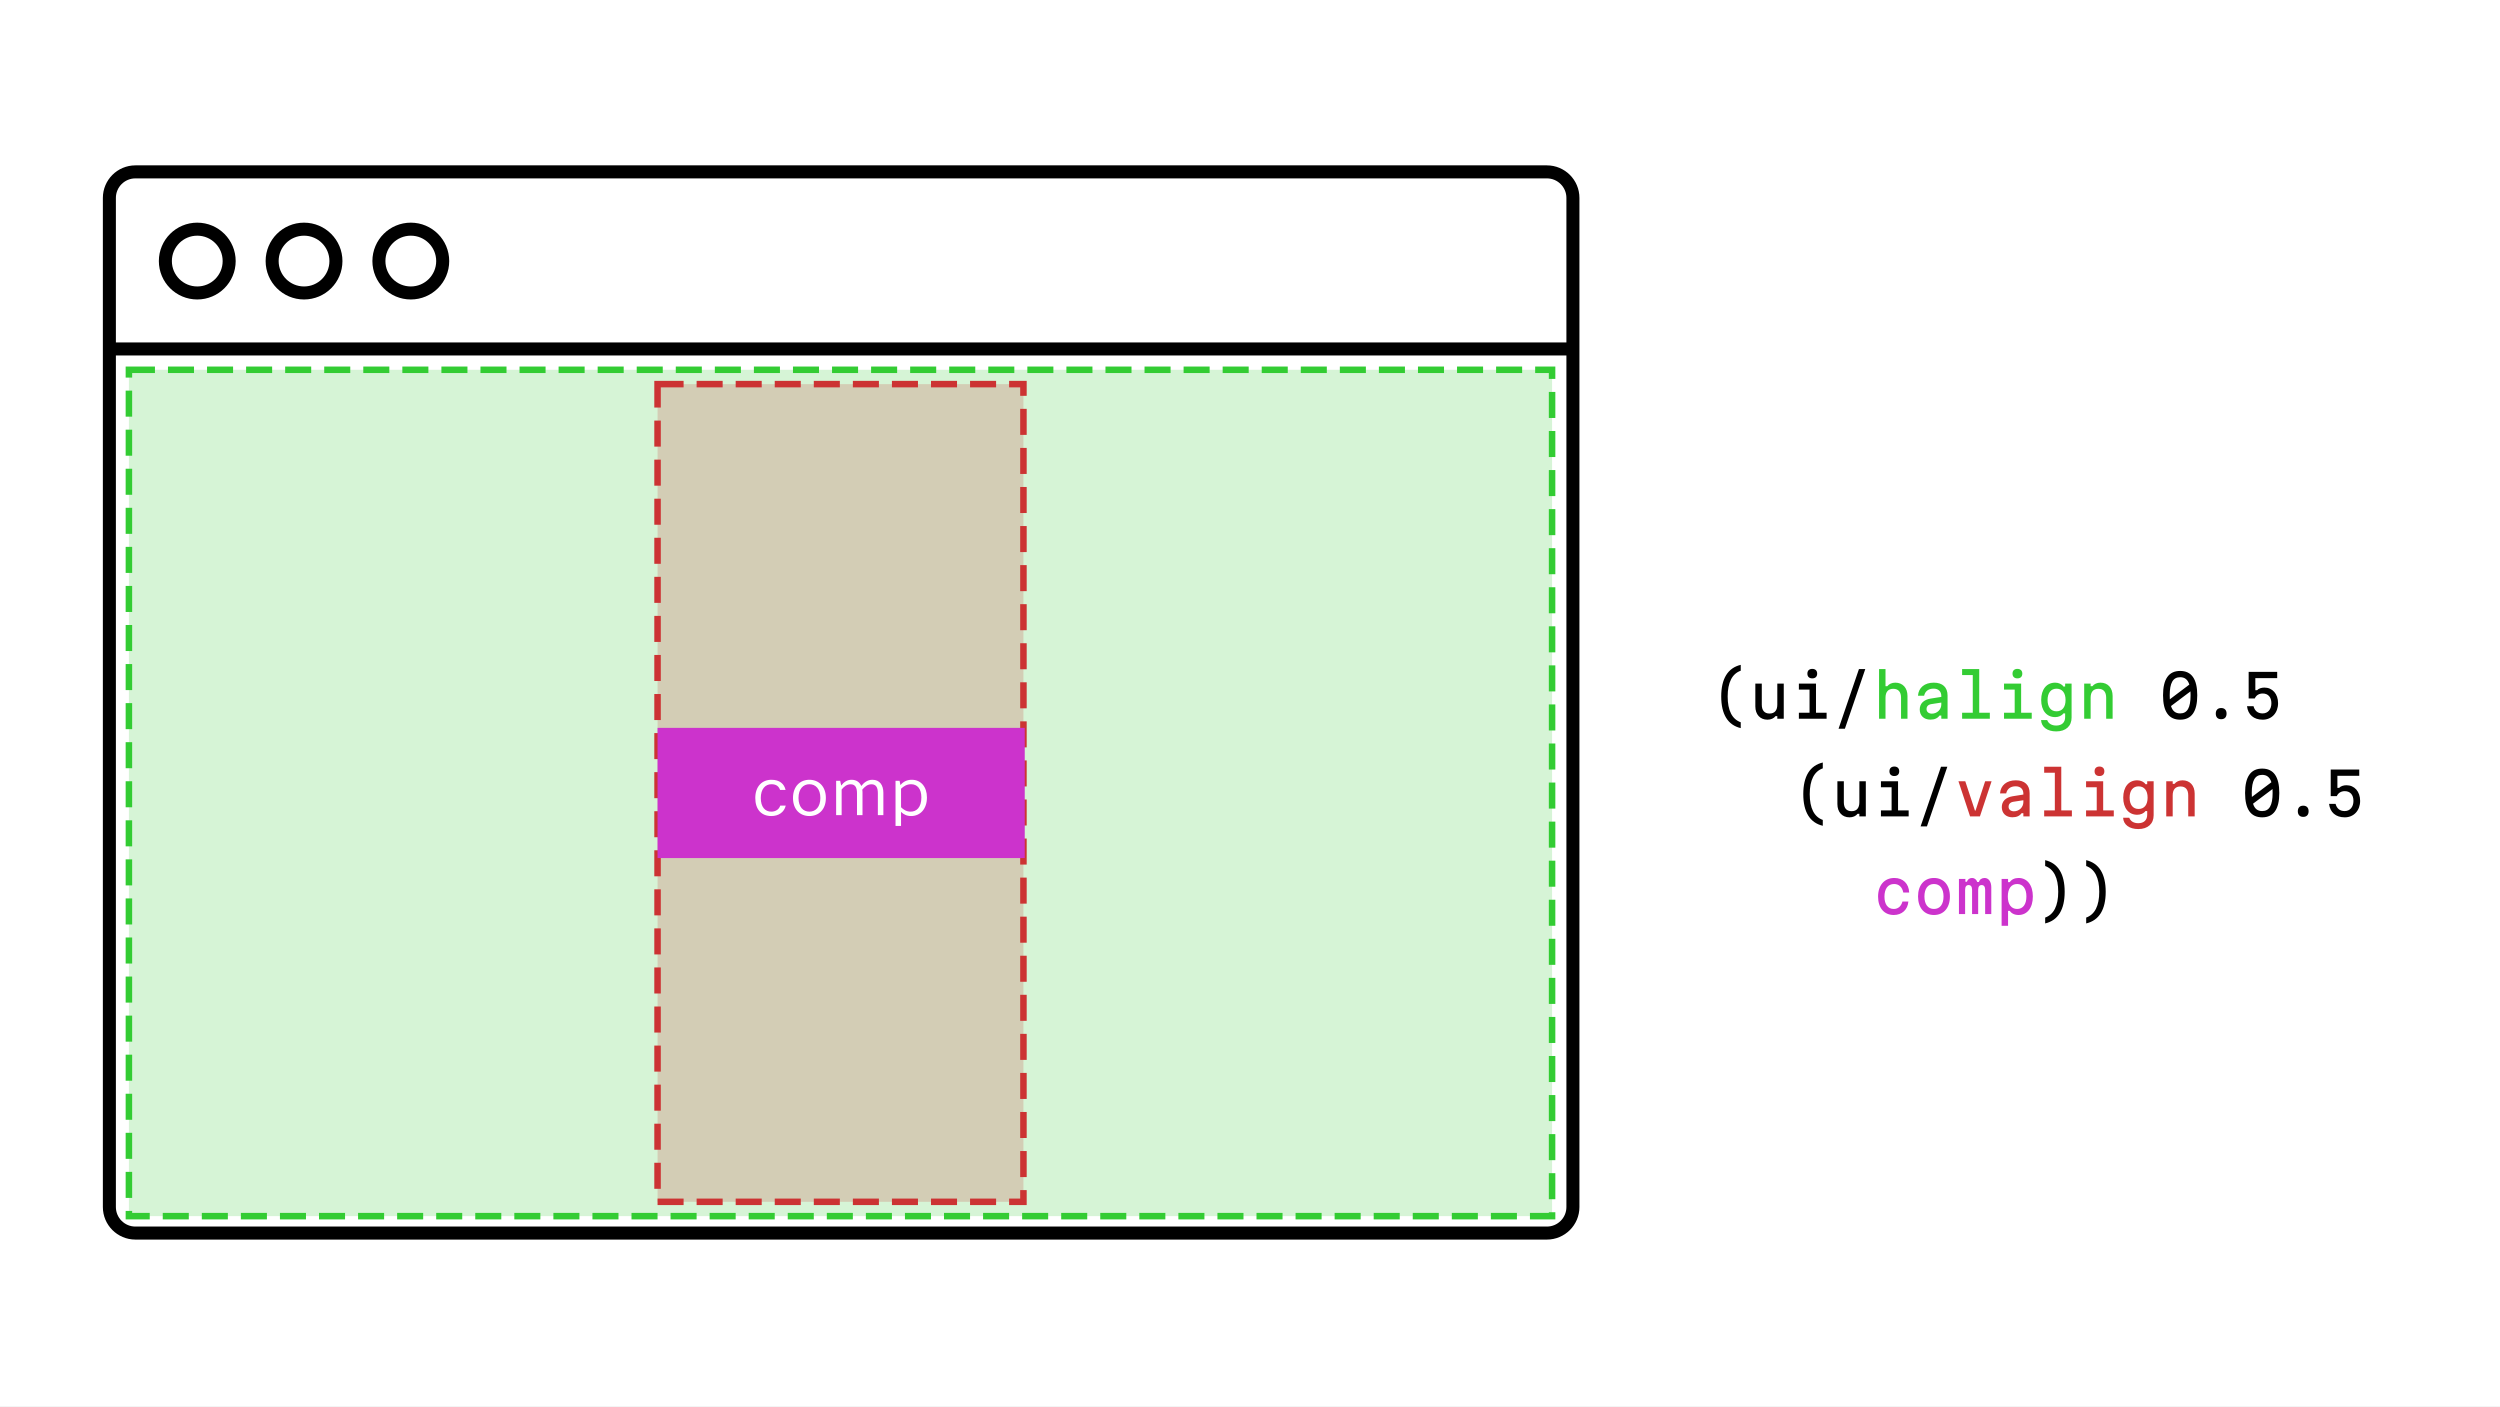
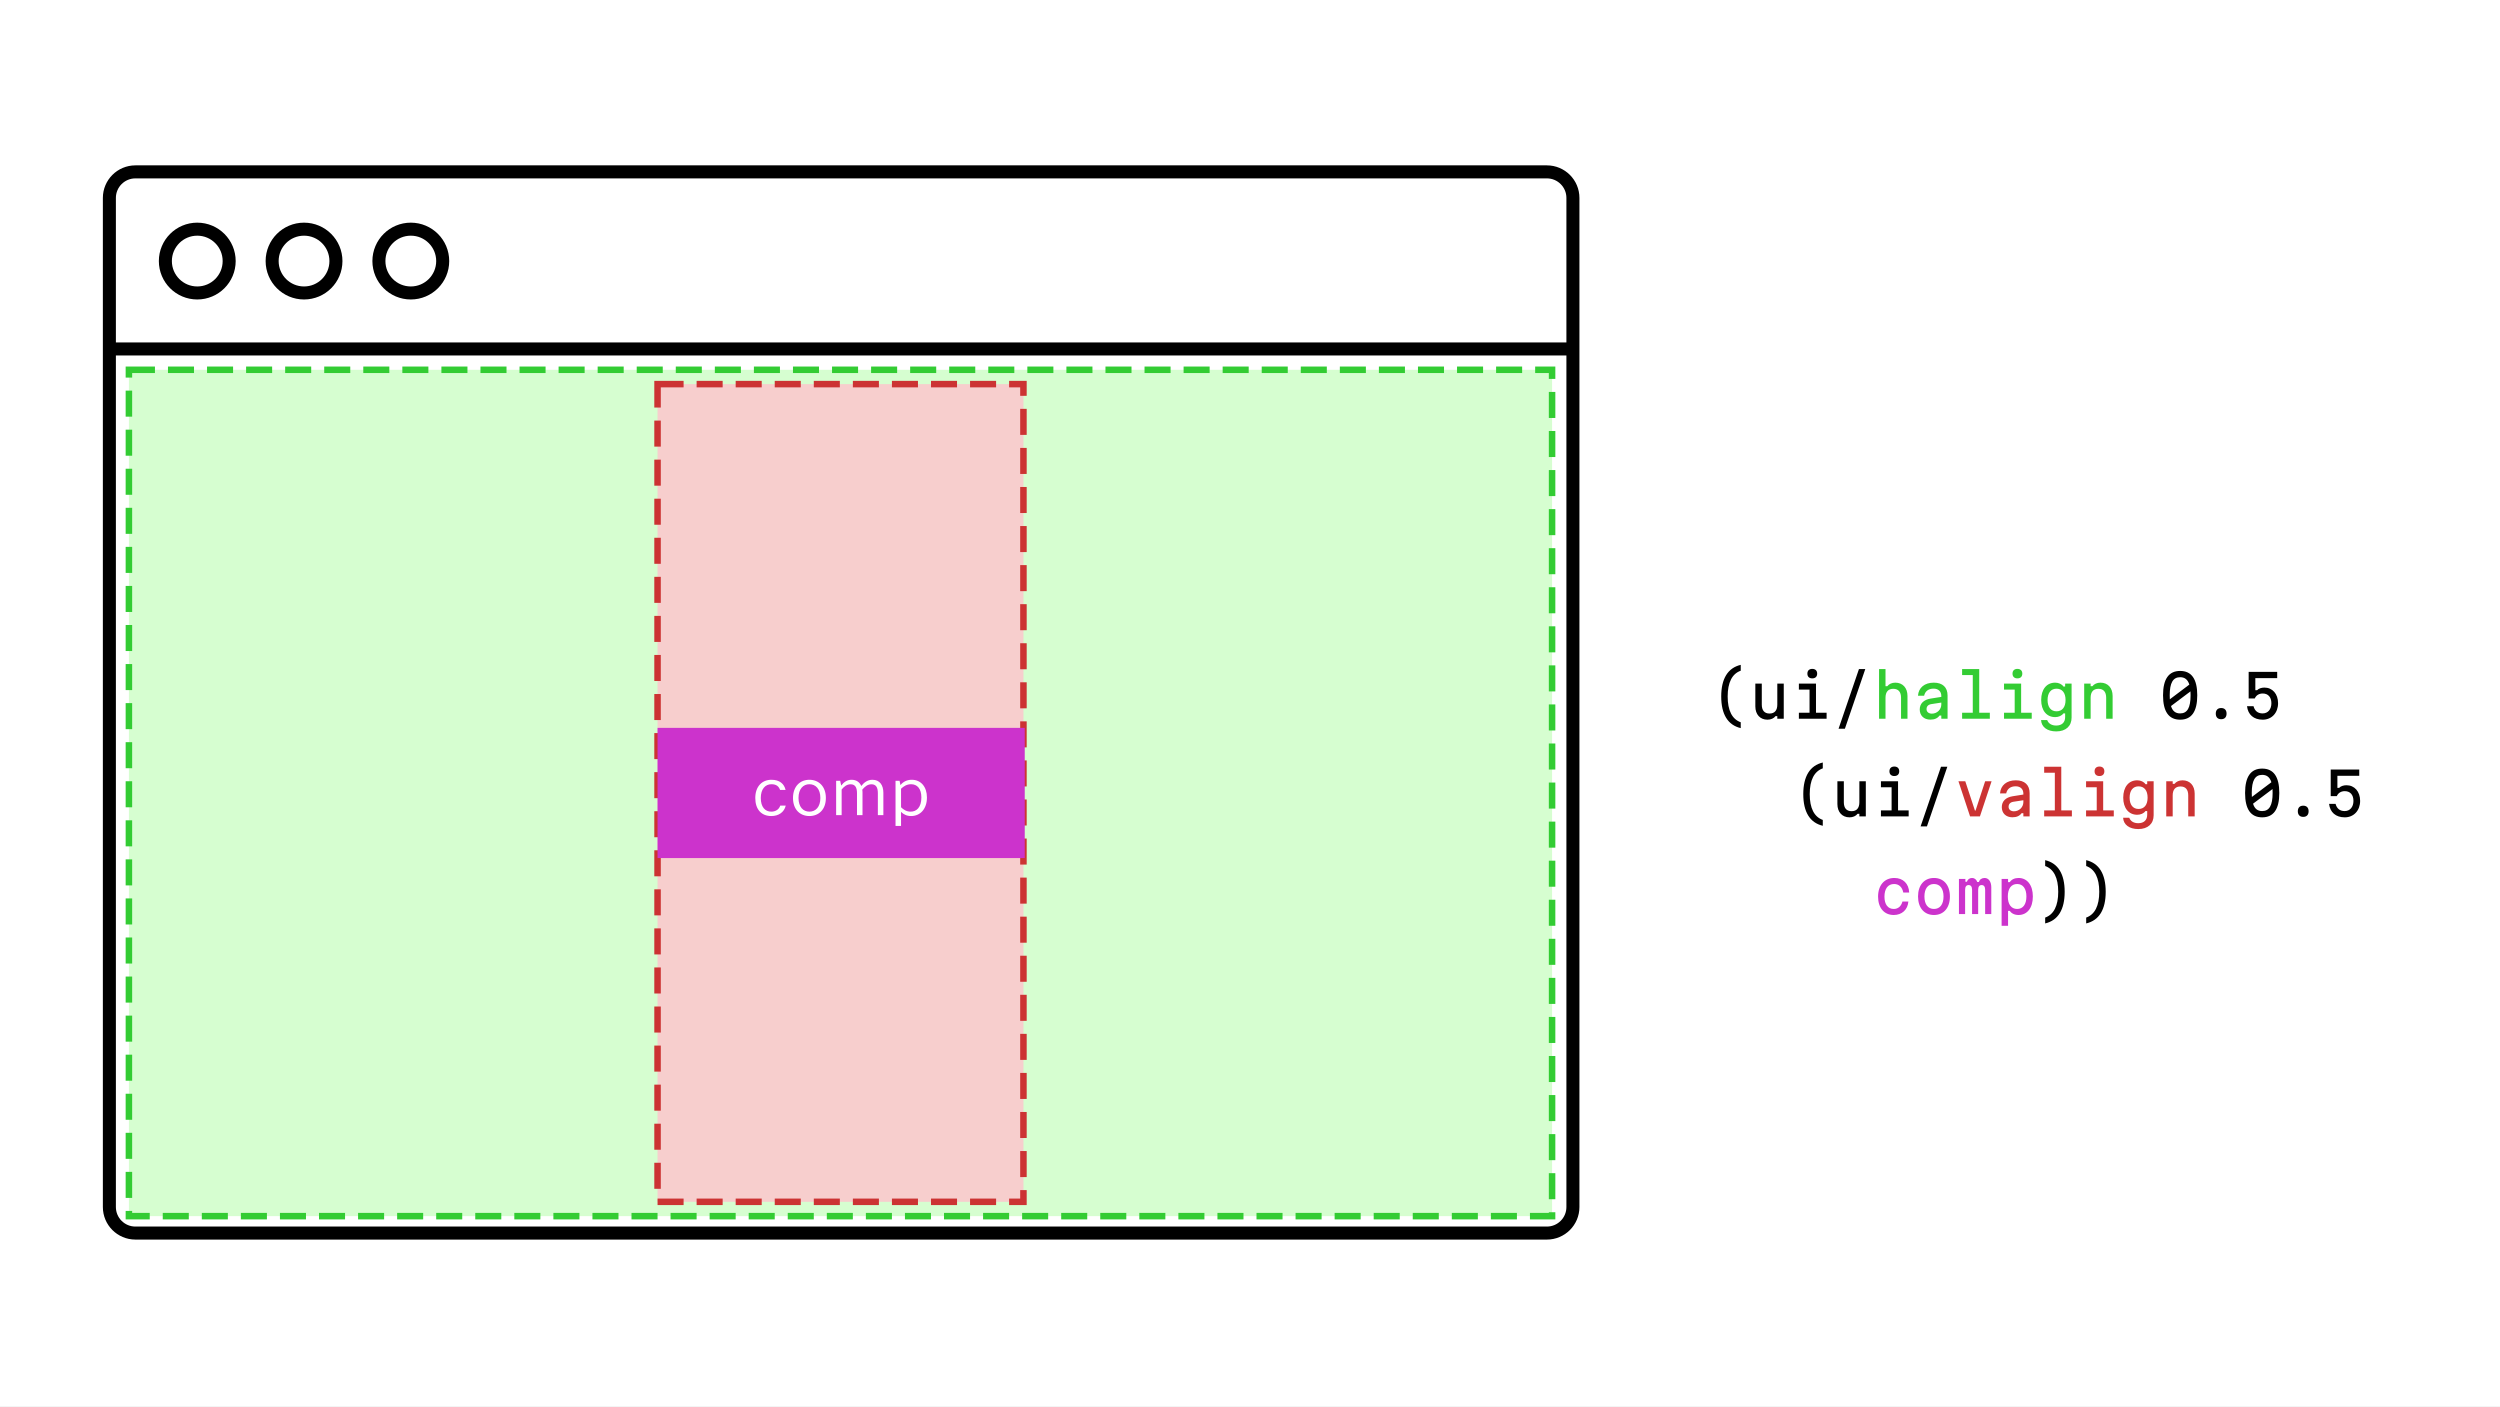
<svg xmlns="http://www.w3.org/2000/svg" width="1920" height="1080" viewBox="0 0 1920 1080" fill="none">
  <rect width="1920" height="1080" fill="white" />
-   <rect x="99" y="284" width="1093" height="650" fill="#33CC33" fill-opacity="0.2" stroke="#33CC33" stroke-width="5" stroke-dasharray="20 10" />
-   <rect x="505" y="295" width="281" height="628" fill="#CC3333" fill-opacity="0.2" stroke="#CC3333" stroke-width="5" stroke-dasharray="20 10" />
+   <rect x="99" y="284" width="1093" height="650" fill="#D6FED0" stroke="#33CC33" stroke-width="5" stroke-dasharray="20 10" />
+   <rect x="505" y="295" width="281" height="628" fill="#F7CECD" stroke="#CC3333" stroke-width="5" stroke-dasharray="20 10" />
  <path d="M1336.89 515.1V510.6C1326.99 512.94 1321.9 521.22 1321.9 534.9C1321.9 548.58 1326.99 556.86 1336.89 559.2V554.7C1330.27 552.36 1326.85 545.655 1326.85 534.9C1326.85 524.145 1330.27 517.44 1336.89 515.1ZM1369.92 552V525H1364.97V541.155C1364.97 545.61 1362.9 547.995 1358.99 547.995C1355.12 547.995 1353.05 545.61 1353.05 541.155V525H1348.1V542.505C1348.1 548.715 1351.79 552.72 1357.41 552.72C1360.02 552.72 1362.27 551.73 1363.62 549.975H1364.97V552H1369.92ZM1381.54 525V529.635H1389.73V547.365H1381.54V552H1402.83V547.365H1394.68V525H1381.54ZM1388.07 517.35C1388.07 519.645 1389.46 520.995 1391.8 520.995C1394.19 520.995 1395.58 519.645 1395.58 517.35C1395.58 515.055 1394.19 513.705 1391.8 513.705C1389.46 513.705 1388.07 515.055 1388.07 517.35ZM1432.54 513.84H1427.68L1412.02 559.65H1416.88L1432.54 513.84ZM1674.35 552.72C1683.08 552.72 1687.49 546.51 1687.49 534C1687.49 521.49 1683.08 515.28 1674.35 515.28C1665.62 515.28 1661.21 521.49 1661.21 534C1661.21 546.51 1665.62 552.72 1674.35 552.72ZM1666.34 534C1666.34 524.46 1668.86 520.095 1674.35 520.095C1677.9 520.095 1680.2 521.895 1681.41 525.765L1666.43 537.06C1666.38 536.115 1666.34 535.08 1666.34 534ZM1667.33 542.235L1682.27 530.985C1682.31 531.93 1682.36 532.92 1682.36 534C1682.36 543.54 1679.84 547.905 1674.35 547.905C1670.79 547.905 1668.5 546.105 1667.33 542.235ZM1705.86 552.36C1708.51 552.36 1710 550.785 1710 548.04C1710 545.34 1708.51 543.765 1705.86 543.765C1703.2 543.765 1701.72 545.34 1701.72 548.04C1701.72 550.785 1703.2 552.36 1705.86 552.36ZM1726.97 516V536.43H1731.65C1732.73 533.955 1734.93 532.605 1737.81 532.605C1741.91 532.605 1744.43 535.44 1744.43 540.075C1744.43 544.8 1741.77 547.905 1737.68 547.905C1733.94 547.905 1731.65 545.925 1730.7 542.37H1725.71C1726.43 548.85 1730.84 552.72 1737.77 552.72C1744.7 552.72 1749.56 547.455 1749.56 540.075C1749.56 532.875 1745.19 528.06 1739.07 528.06C1736.78 528.06 1734.57 528.825 1733.45 530.085H1732.1V520.815H1748.88V516H1726.97ZM1399.9 590.1V585.6C1390 587.94 1384.92 596.22 1384.92 609.9C1384.92 623.58 1390 631.86 1399.9 634.2V629.7C1393.29 627.36 1389.87 620.655 1389.87 609.9C1389.87 599.145 1393.29 592.44 1399.9 590.1ZM1432.94 627V600H1427.99V616.155C1427.99 620.61 1425.92 622.995 1422.01 622.995C1418.14 622.995 1416.07 620.61 1416.07 616.155V600H1411.12V617.505C1411.12 623.715 1414.81 627.72 1420.43 627.72C1423.04 627.72 1425.29 626.73 1426.64 624.975H1427.99V627H1432.94ZM1444.56 600V604.635H1452.75V622.365H1444.56V627H1465.85V622.365H1457.7V600H1444.56ZM1451.09 592.35C1451.09 594.645 1452.48 595.995 1454.82 595.995C1457.21 595.995 1458.6 594.645 1458.6 592.35C1458.6 590.055 1457.21 588.705 1454.82 588.705C1452.48 588.705 1451.09 590.055 1451.09 592.35ZM1495.55 588.84H1490.69L1475.03 634.65H1479.89L1495.55 588.84ZM1737.36 627.72C1746.09 627.72 1750.5 621.51 1750.5 609C1750.5 596.49 1746.09 590.28 1737.36 590.28C1728.63 590.28 1724.22 596.49 1724.22 609C1724.22 621.51 1728.63 627.72 1737.36 627.72ZM1729.35 609C1729.35 599.46 1731.87 595.095 1737.36 595.095C1740.92 595.095 1743.21 596.895 1744.43 600.765L1729.44 612.06C1729.4 611.115 1729.35 610.08 1729.35 609ZM1730.34 617.235L1745.28 605.985C1745.33 606.93 1745.37 607.92 1745.37 609C1745.37 618.54 1742.85 622.905 1737.36 622.905C1733.81 622.905 1731.51 621.105 1730.34 617.235ZM1768.87 627.36C1771.53 627.36 1773.01 625.785 1773.01 623.04C1773.01 620.34 1771.53 618.765 1768.87 618.765C1766.22 618.765 1764.73 620.34 1764.73 623.04C1764.73 625.785 1766.22 627.36 1768.87 627.36ZM1789.99 591V611.43H1794.67C1795.75 608.955 1797.95 607.605 1800.83 607.605C1804.93 607.605 1807.45 610.44 1807.45 615.075C1807.45 619.8 1804.79 622.905 1800.7 622.905C1796.96 622.905 1794.67 620.925 1793.72 617.37H1788.73C1789.45 623.85 1793.86 627.72 1800.79 627.72C1807.72 627.72 1812.58 622.455 1812.58 615.075C1812.58 607.875 1808.21 603.06 1802.09 603.06C1799.8 603.06 1797.59 603.825 1796.47 605.085H1795.12V595.815H1811.9V591H1789.99ZM1570.69 660.6V665.1C1577.3 667.44 1580.72 674.145 1580.72 684.9C1580.72 695.655 1577.3 702.36 1570.69 704.7V709.2C1580.59 706.86 1585.67 698.58 1585.67 684.9C1585.67 671.22 1580.59 662.94 1570.69 660.6ZM1602.19 660.6V665.1C1608.81 667.44 1612.23 674.145 1612.23 684.9C1612.23 695.655 1608.81 702.36 1602.19 704.7V709.2C1612.09 706.86 1617.18 698.58 1617.18 684.9C1617.18 671.22 1612.09 662.94 1602.19 660.6Z" fill="black" />
  <path d="M1443.12 513.84V552H1448.07V535.845C1448.07 531.39 1450.14 529.005 1454.01 529.005C1457.93 529.005 1460 531.39 1460 535.845V552H1464.95V534.495C1464.95 528.285 1461.26 524.28 1455.59 524.28C1453.02 524.28 1450.77 525.27 1449.42 527.025H1448.07V513.84H1443.12ZM1473.01 534.315H1477.73C1478.5 530.805 1481.11 528.87 1485.02 528.87C1488.62 528.87 1490.92 530.985 1490.92 534.45V535.215L1482.68 536.52C1477.37 537.375 1474.36 540.39 1474.36 544.89C1474.36 549.57 1477.55 552.675 1482.5 552.675C1485.83 552.675 1488.08 551.595 1489.57 549.525H1490.92V552H1495.73V534.135C1495.73 527.835 1491.91 524.28 1485.16 524.28C1478.09 524.28 1473.46 528.105 1473.01 534.315ZM1479.58 544.665C1479.58 542.55 1480.75 541.155 1483.31 540.75L1490.92 539.58V541.065C1490.92 544.98 1487.63 548.085 1483.67 548.085C1481.24 548.085 1479.58 546.69 1479.58 544.665ZM1506.9 513.84V518.475H1515.09V547.365H1506.9V552H1528.19V547.365H1520.04V513.84H1506.9ZM1539.09 525V529.635H1547.28V547.365H1539.09V552H1560.37V547.365H1552.23V525H1539.09ZM1545.61 517.35C1545.61 519.645 1547.01 520.995 1549.35 520.995C1551.73 520.995 1553.13 519.645 1553.13 517.35C1553.13 515.055 1551.73 513.705 1549.35 513.705C1547.01 513.705 1545.61 515.055 1545.61 517.35ZM1590.98 551.1V525H1586.03V527.25H1584.68C1583.56 525.45 1581.08 524.28 1578.38 524.28C1571.81 524.28 1567.63 529.41 1567.63 537.6C1567.63 545.655 1571.81 550.74 1578.38 550.74C1580.99 550.74 1583.47 549.66 1584.68 547.905H1586.03V550.785C1586.03 554.835 1583.47 557.22 1579.19 557.22C1575.68 557.22 1573.21 555.69 1572.26 553.035H1567.54C1567.81 558.39 1572.35 561.72 1579.19 561.72C1586.57 561.72 1590.98 557.625 1590.98 551.1ZM1572.53 537.6C1572.53 532.11 1575.1 528.915 1579.42 528.915C1583.78 528.915 1586.35 532.11 1586.35 537.6C1586.35 543.09 1583.78 546.285 1579.42 546.285C1575.1 546.285 1572.53 543.09 1572.53 537.6ZM1600.66 525V552H1605.61V535.845C1605.61 531.39 1607.68 529.005 1611.6 529.005C1615.47 529.005 1617.54 531.39 1617.54 535.845V552H1622.49V534.495C1622.49 528.285 1618.8 524.28 1613.17 524.28C1610.56 524.28 1608.31 525.27 1606.96 527.025H1605.61V525H1600.66Z" fill="#33CC33" />
  <path d="M1504.07 600L1513.02 627H1520.58L1529.54 600H1524.59L1517.21 622.545H1516.76L1509.33 600H1504.07ZM1536.03 609.315H1540.75C1541.52 605.805 1544.13 603.87 1548.04 603.87C1551.64 603.87 1553.94 605.985 1553.94 609.45V610.215L1545.7 611.52C1540.39 612.375 1537.38 615.39 1537.38 619.89C1537.38 624.57 1540.57 627.675 1545.52 627.675C1548.85 627.675 1551.1 626.595 1552.59 624.525H1553.94V627H1558.75V609.135C1558.75 602.835 1554.93 599.28 1548.18 599.28C1541.11 599.28 1536.48 603.105 1536.03 609.315ZM1542.6 619.665C1542.6 617.55 1543.77 616.155 1546.33 615.75L1553.94 614.58V616.065C1553.94 619.98 1550.65 623.085 1546.69 623.085C1544.26 623.085 1542.6 621.69 1542.6 619.665ZM1569.92 588.84V593.475H1578.11V622.365H1569.92V627H1591.21V622.365H1583.06V588.84H1569.92ZM1602.1 600V604.635H1610.29V622.365H1602.1V627H1623.39V622.365H1615.24V600H1602.1ZM1608.63 592.35C1608.63 594.645 1610.02 595.995 1612.36 595.995C1614.75 595.995 1616.14 594.645 1616.14 592.35C1616.14 590.055 1614.75 588.705 1612.36 588.705C1610.02 588.705 1608.63 590.055 1608.63 592.35ZM1654 626.1V600H1649.05V602.25H1647.7C1646.57 600.45 1644.1 599.28 1641.4 599.28C1634.83 599.28 1630.64 604.41 1630.64 612.6C1630.64 620.655 1634.83 625.74 1641.4 625.74C1644.01 625.74 1646.48 624.66 1647.7 622.905H1649.05V625.785C1649.05 629.835 1646.48 632.22 1642.21 632.22C1638.7 632.22 1636.22 630.69 1635.28 628.035H1630.55C1630.82 633.39 1635.37 636.72 1642.21 636.72C1649.59 636.72 1654 632.625 1654 626.1ZM1635.55 612.6C1635.55 607.11 1638.11 603.915 1642.43 603.915C1646.8 603.915 1649.36 607.11 1649.36 612.6C1649.36 618.09 1646.8 621.285 1642.43 621.285C1638.11 621.285 1635.55 618.09 1635.55 612.6ZM1663.68 600V627H1668.63V610.845C1668.63 606.39 1670.7 604.005 1674.62 604.005C1678.49 604.005 1680.56 606.39 1680.56 610.845V627H1685.51V609.495C1685.51 603.285 1681.82 599.28 1676.19 599.28C1673.58 599.28 1671.33 600.27 1669.98 602.025H1668.63V600H1663.68Z" fill="#CC3333" />
  <path d="M1454.42 702.72C1460.63 702.72 1465.17 698.67 1465.62 692.37H1461.08C1460.13 695.97 1457.75 698.085 1454.42 698.085C1449.92 698.085 1447.26 694.62 1447.26 688.635C1447.26 682.515 1449.96 678.915 1454.69 678.915C1458.38 678.915 1460.94 681.345 1461.71 685.44H1466.25C1465.98 678.645 1461.57 674.28 1454.87 674.28C1447.22 674.28 1442.36 679.86 1442.36 688.635C1442.36 697.275 1447.04 702.72 1454.42 702.72ZM1485.29 702.72C1492.76 702.72 1497.53 697.23 1497.53 688.5C1497.53 679.77 1492.76 674.28 1485.29 674.28C1477.82 674.28 1473.05 679.77 1473.05 688.5C1473.05 697.23 1477.82 702.72 1485.29 702.72ZM1477.96 688.5C1477.96 682.47 1480.66 678.915 1485.29 678.915C1489.93 678.915 1492.63 682.47 1492.63 688.5C1492.63 694.53 1489.93 698.085 1485.29 698.085C1480.66 698.085 1477.96 694.53 1477.96 688.5ZM1504.47 675V702H1509.2V683.415C1509.2 680.985 1510.1 679.725 1511.9 679.725C1513.65 679.725 1514.55 680.985 1514.55 683.415V702H1519.23V683.415C1519.23 680.985 1520.13 679.725 1521.89 679.725C1523.69 679.725 1524.59 680.985 1524.59 683.415V702H1529.31V681.48C1529.31 677.115 1527.29 674.28 1524.14 674.28C1521.98 674.28 1520.36 675.45 1519.73 677.385H1518.56C1517.84 675.45 1516.4 674.28 1514.6 674.28C1512.62 674.28 1511.18 675.36 1510.59 677.16H1509.42V675H1504.47ZM1550.2 674.28C1547.28 674.28 1544.71 675.495 1543.54 677.475H1542.19V675H1537.24V711H1542.19V699.525H1543.54C1544.71 701.505 1547.28 702.72 1550.2 702.72C1556.91 702.72 1561.23 697.23 1561.23 688.5C1561.23 679.77 1556.91 674.28 1550.2 674.28ZM1542.01 688.5C1542.01 682.47 1544.62 678.915 1549.17 678.915C1553.67 678.915 1556.28 682.47 1556.28 688.5C1556.28 694.53 1553.67 698.085 1549.17 698.085C1544.62 698.085 1542.01 694.53 1542.01 688.5Z" fill="#CC33CC" />
  <rect x="84" y="132" width="1124" height="815" rx="20" stroke="black" stroke-width="10" />
  <path d="M84 268H1209" stroke="black" stroke-width="10" />
  <circle cx="151.5" cy="200.5" r="24.5" stroke="black" stroke-width="10" />
  <circle cx="233.5" cy="200.5" r="24.5" stroke="black" stroke-width="10" />
  <circle cx="315.5" cy="200.5" r="24.5" stroke="black" stroke-width="10" />
  <rect x="505" y="559" width="282" height="100" fill="#CC33CC" />
  <path d="M592.345 626.72C597.925 626.72 602.245 623.84 603.46 618.71H599.23C598.24 621.77 595.54 623.345 592.345 623.345C587.62 623.345 584.29 619.835 584.29 612.86C584.29 605.975 587.71 602.285 592.48 602.285C596.395 602.285 598.15 604.085 599.095 606.65H603.325C602.245 602.015 598.78 598.865 592.48 598.865C585.1 598.865 580.06 604.13 580.06 612.86C580.06 621.725 584.83 626.72 592.345 626.72ZM621.62 626.72C628.775 626.72 634.265 621.77 634.265 612.86C634.265 603.86 628.73 598.865 621.62 598.865C614.555 598.865 609.02 603.815 609.02 612.86C609.02 621.77 614.465 626.72 621.62 626.72ZM621.62 623.345C616.85 623.345 613.25 619.745 613.25 612.86C613.25 605.885 616.85 602.285 621.62 602.285C626.435 602.285 630.035 605.885 630.035 612.86C630.035 619.745 626.435 623.345 621.62 623.345ZM670.052 598.865C666.317 598.865 663.662 600.845 661.457 603.635C660.197 600.71 657.722 598.865 654.032 598.865C650.612 598.865 648.137 600.53 646.022 603.32L645.257 599.63H642.152V626H646.382V606.335C648.137 604.175 650.297 602.33 653.267 602.33C656.777 602.33 658.172 604.805 658.172 609.125V626H662.402V608.855C662.402 608 662.357 607.235 662.222 606.47C664.022 604.31 666.182 602.33 669.287 602.33C672.842 602.33 674.192 604.85 674.192 609.125V626H678.422V608.855C678.422 603.05 675.677 598.865 670.052 598.865ZM700.277 598.865C696.677 598.865 693.842 600.17 691.547 602.96L690.872 599.63H687.767V634.325H691.997V623.525C693.932 625.46 696.407 626.72 699.692 626.72C706.802 626.72 711.887 621.23 711.887 612.455C711.887 604.22 707.207 598.865 700.277 598.865ZM699.377 623.345C696.272 623.345 693.887 621.86 691.997 619.97V605.75C693.977 603.86 696.407 602.285 699.692 602.285C704.327 602.285 707.612 605.57 707.612 612.455C707.612 620.24 703.787 623.345 699.377 623.345Z" fill="white" />
</svg>
